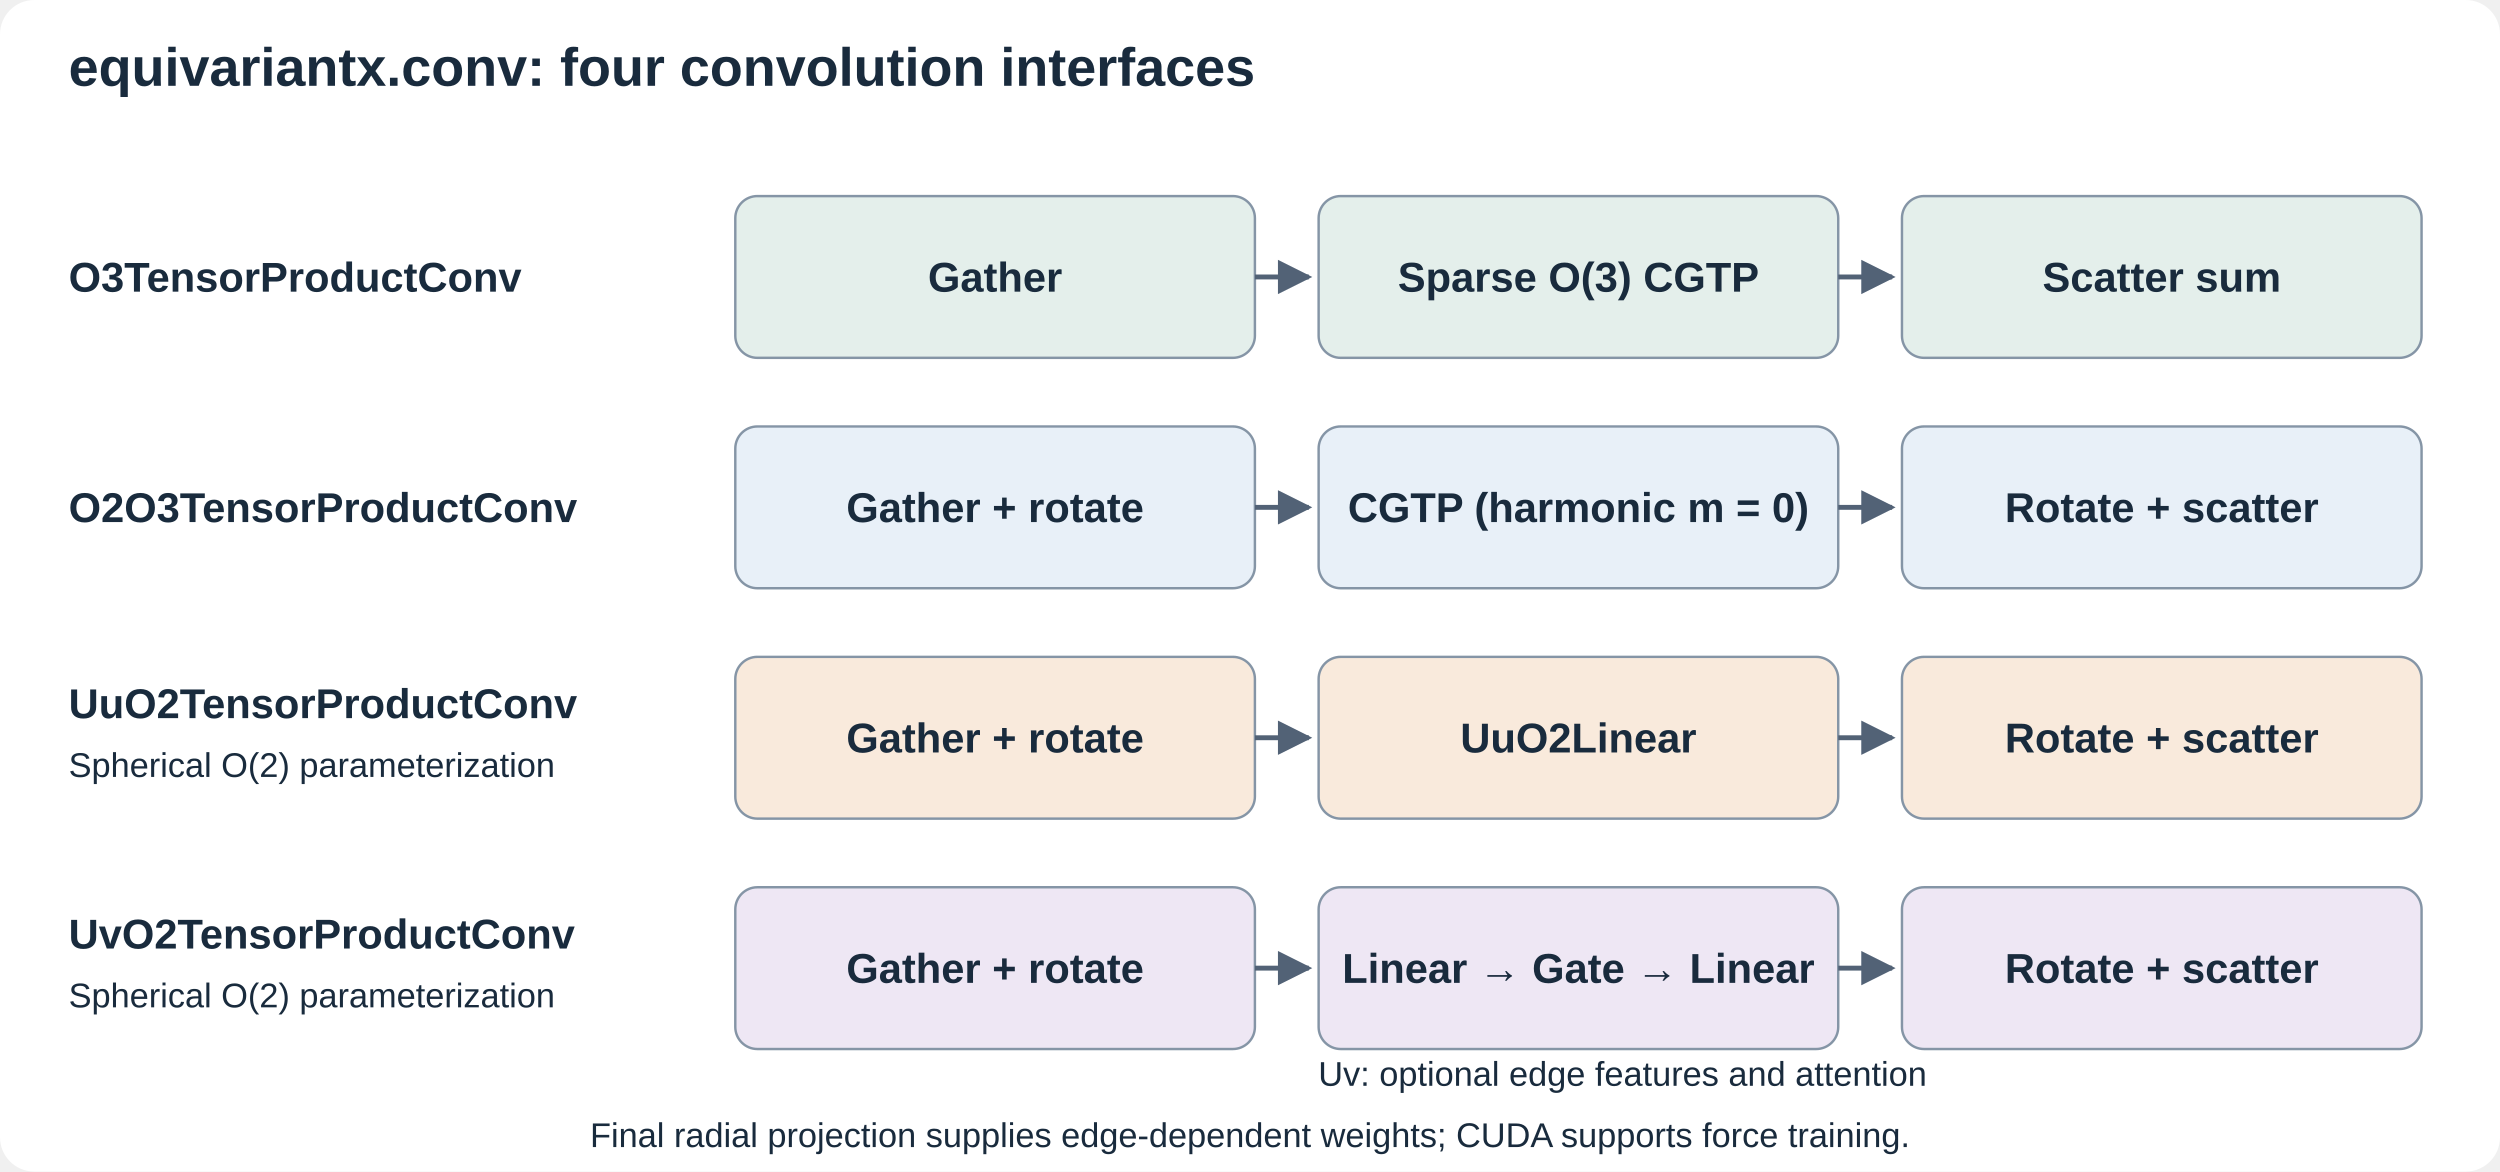
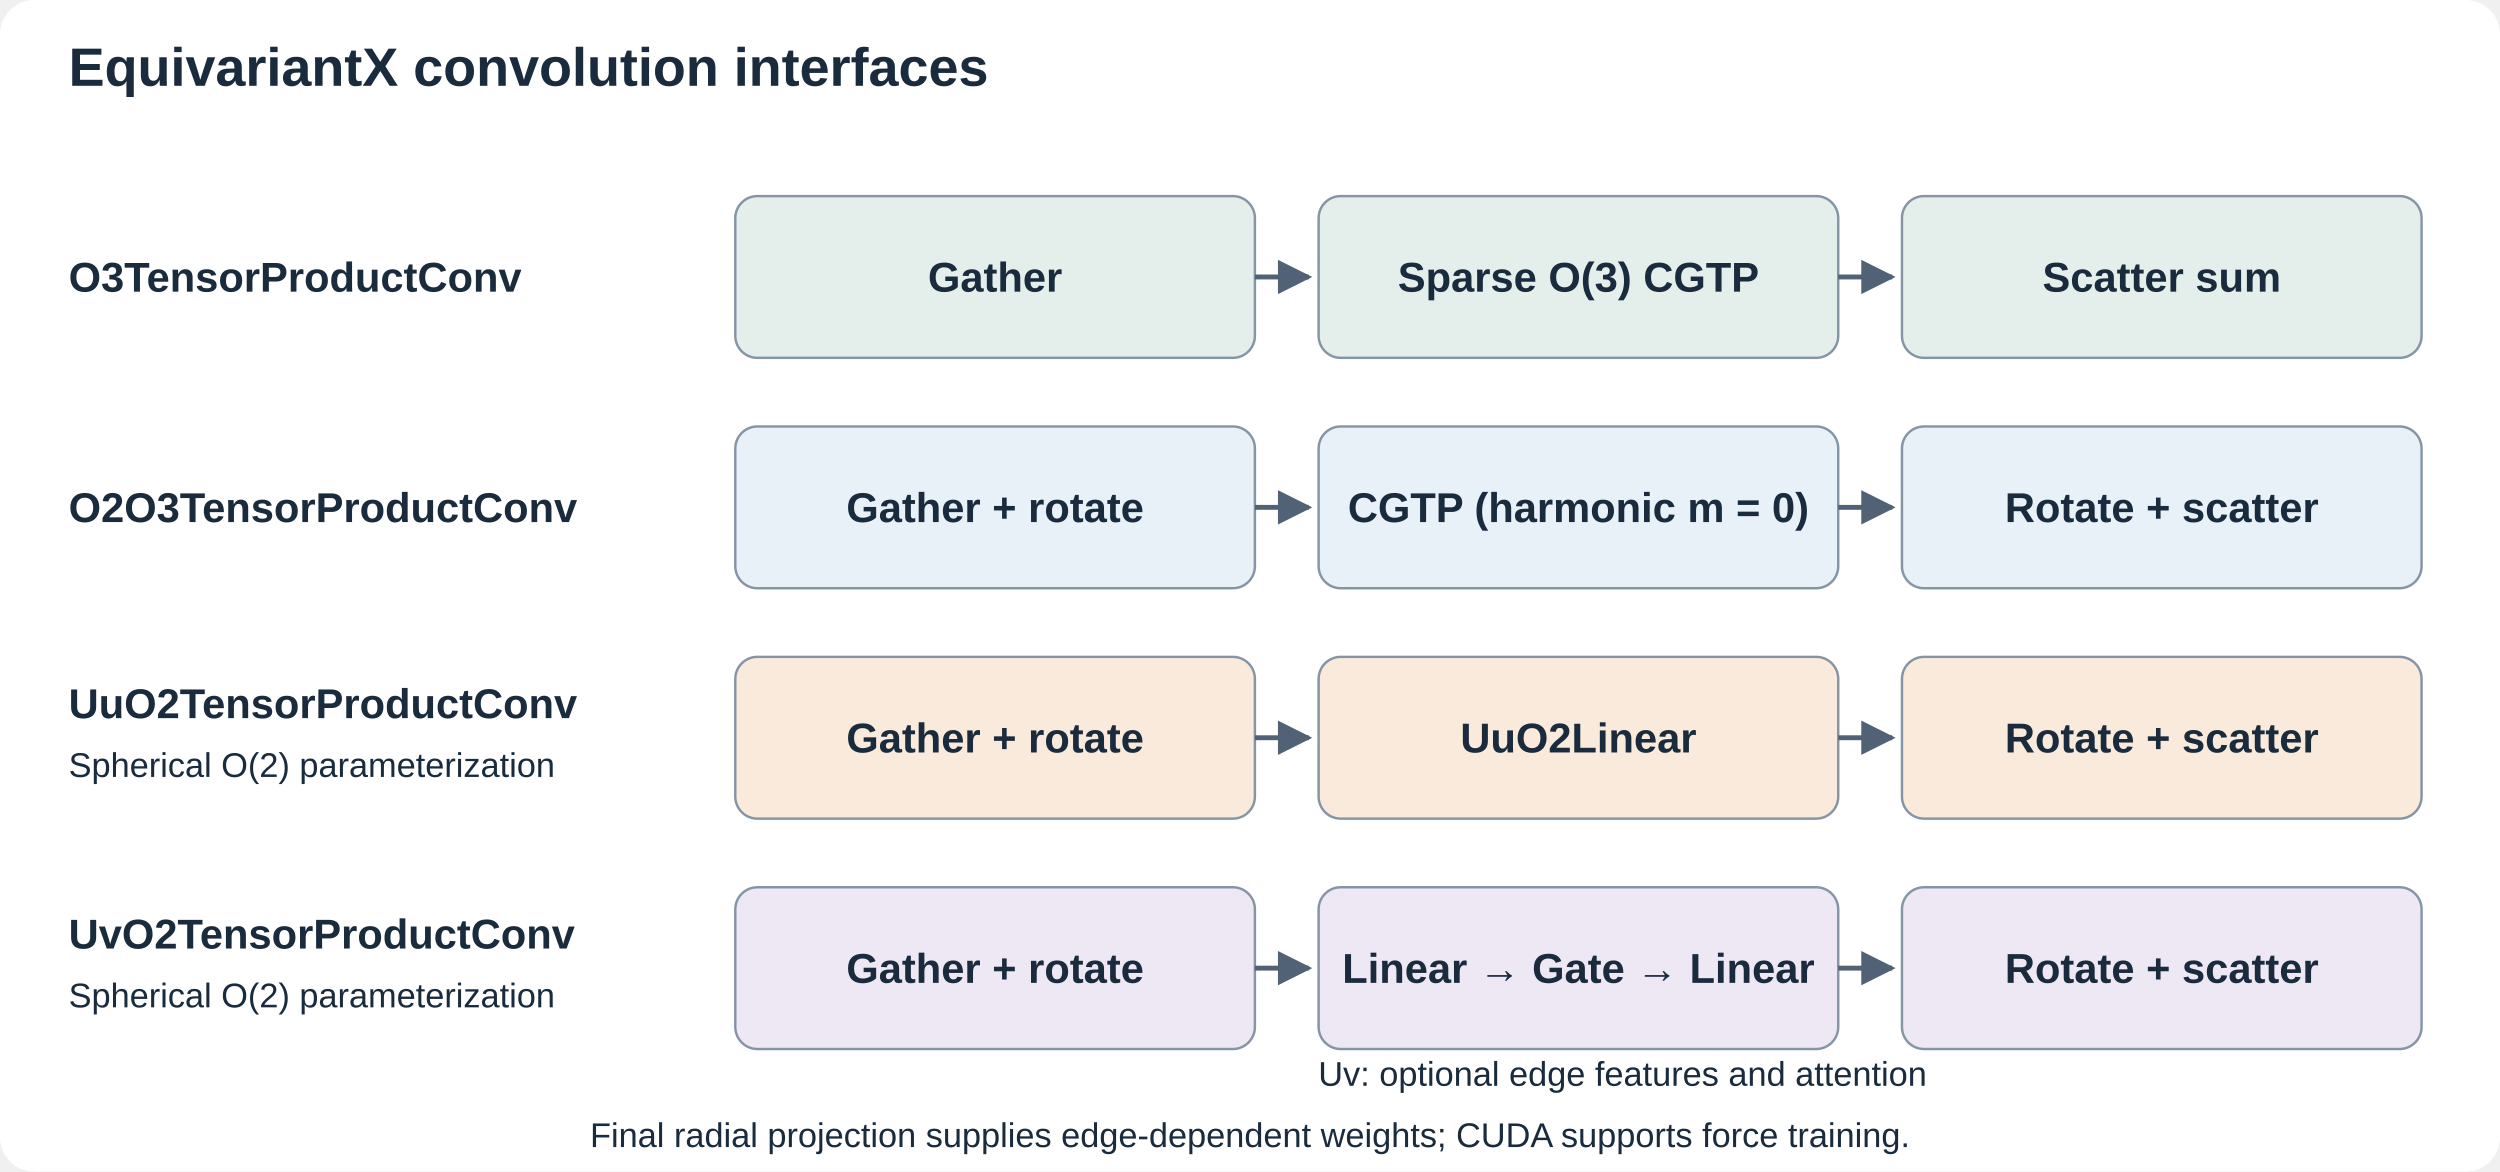
<svg xmlns="http://www.w3.org/2000/svg" viewBox="0 0 1020 478" role="img" aria-labelledby="title desc">
  <defs>
    <marker id="arrow" viewBox="0 0 10 10" refX="9" refY="5" markerWidth="7" markerHeight="7" orient="auto-start-reverse">
      <path d="M0 0L10 5L0 10Z" fill="#526276" />
    </marker>
  </defs>
  <rect width="1020" height="478" rx="14" fill="#fff" />
  <g font-family="Arial, Helvetica, sans-serif" fill="#192b3d">
-     <text x="28" y="35" text-anchor="start" font-size="22" font-weight="600">equivariantx.conv: four convolution interfaces</text>
+     <text x="28" y="35" text-anchor="start" font-size="22" font-weight="600">EquivariantX convolution interfaces</text>
    <text x="28" y="119" text-anchor="start" font-size="17" font-weight="600">O3TensorProductConv</text>
    <rect x="300" y="80" width="212" height="66" rx="9" fill="#e4efeb" stroke="#8595a6" />
    <text x="406" y="119" text-anchor="middle" font-size="17" font-weight="600">Gather</text>
    <path d="M512 113L534 113" fill="none" stroke="#526276" stroke-width="2" marker-end="url(#arrow)" />
    <rect x="538" y="80" width="212" height="66" rx="9" fill="#e4efeb" stroke="#8595a6" />
    <text x="644" y="119" text-anchor="middle" font-size="17" font-weight="600">Sparse O(3) CGTP</text>
    <path d="M750 113L772 113" fill="none" stroke="#526276" stroke-width="2" marker-end="url(#arrow)" />
    <rect x="776" y="80" width="212" height="66" rx="9" fill="#e4efeb" stroke="#8595a6" />
    <text x="882" y="119" text-anchor="middle" font-size="17" font-weight="600">Scatter sum</text>
    <text x="28" y="213" text-anchor="start" font-size="17" font-weight="600">O2O3TensorProductConv</text>
    <rect x="300" y="174" width="212" height="66" rx="9" fill="#e8f0f8" stroke="#8595a6" />
    <text x="406" y="213" text-anchor="middle" font-size="17" font-weight="600">Gather + rotate</text>
    <path d="M512 207L534 207" fill="none" stroke="#526276" stroke-width="2" marker-end="url(#arrow)" />
    <rect x="538" y="174" width="212" height="66" rx="9" fill="#e8f0f8" stroke="#8595a6" />
    <text x="644" y="213" text-anchor="middle" font-size="17" font-weight="600">CGTP (harmonic m = 0)</text>
    <path d="M750 207L772 207" fill="none" stroke="#526276" stroke-width="2" marker-end="url(#arrow)" />
    <rect x="776" y="174" width="212" height="66" rx="9" fill="#e8f0f8" stroke="#8595a6" />
    <text x="882" y="213" text-anchor="middle" font-size="17" font-weight="600">Rotate + scatter</text>
    <text x="28" y="293" text-anchor="start" font-size="17" font-weight="600">UuO2TensorProductConv</text>
    <text x="28" y="317" text-anchor="start" font-size="14" font-weight="400">Spherical O(2) parameterization</text>
    <rect x="300" y="268" width="212" height="66" rx="9" fill="#f9eadc" stroke="#8595a6" />
    <text x="406" y="307" text-anchor="middle" font-size="17" font-weight="600">Gather + rotate</text>
    <path d="M512 301L534 301" fill="none" stroke="#526276" stroke-width="2" marker-end="url(#arrow)" />
    <rect x="538" y="268" width="212" height="66" rx="9" fill="#f9eadc" stroke="#8595a6" />
    <text x="644" y="307" text-anchor="middle" font-size="17" font-weight="600">UuO2Linear</text>
    <path d="M750 301L772 301" fill="none" stroke="#526276" stroke-width="2" marker-end="url(#arrow)" />
    <rect x="776" y="268" width="212" height="66" rx="9" fill="#f9eadc" stroke="#8595a6" />
    <text x="882" y="307" text-anchor="middle" font-size="17" font-weight="600">Rotate + scatter</text>
    <text x="28" y="387" text-anchor="start" font-size="17" font-weight="600">UvO2TensorProductConv</text>
    <text x="28" y="411" text-anchor="start" font-size="14" font-weight="400">Spherical O(2) parameterization</text>
    <rect x="300" y="362" width="212" height="66" rx="9" fill="#eee7f4" stroke="#8595a6" />
    <text x="406" y="401" text-anchor="middle" font-size="17" font-weight="600">Gather + rotate</text>
    <path d="M512 395L534 395" fill="none" stroke="#526276" stroke-width="2" marker-end="url(#arrow)" />
    <rect x="538" y="362" width="212" height="66" rx="9" fill="#eee7f4" stroke="#8595a6" />
    <text x="644" y="401" text-anchor="middle" font-size="17" font-weight="600">Linear → Gate → Linear</text>
    <path d="M750 395L772 395" fill="none" stroke="#526276" stroke-width="2" marker-end="url(#arrow)" />
    <rect x="776" y="362" width="212" height="66" rx="9" fill="#eee7f4" stroke="#8595a6" />
    <text x="882" y="401" text-anchor="middle" font-size="17" font-weight="600">Rotate + scatter</text>
    <text x="662" y="443" text-anchor="middle" font-size="14" font-weight="400">Uv: optional edge features and attention</text>
    <text x="510" y="468" text-anchor="middle" font-size="14" font-weight="400">Final radial projection supplies edge-dependent weights; CUDA supports force training.</text>
  </g>
</svg>
